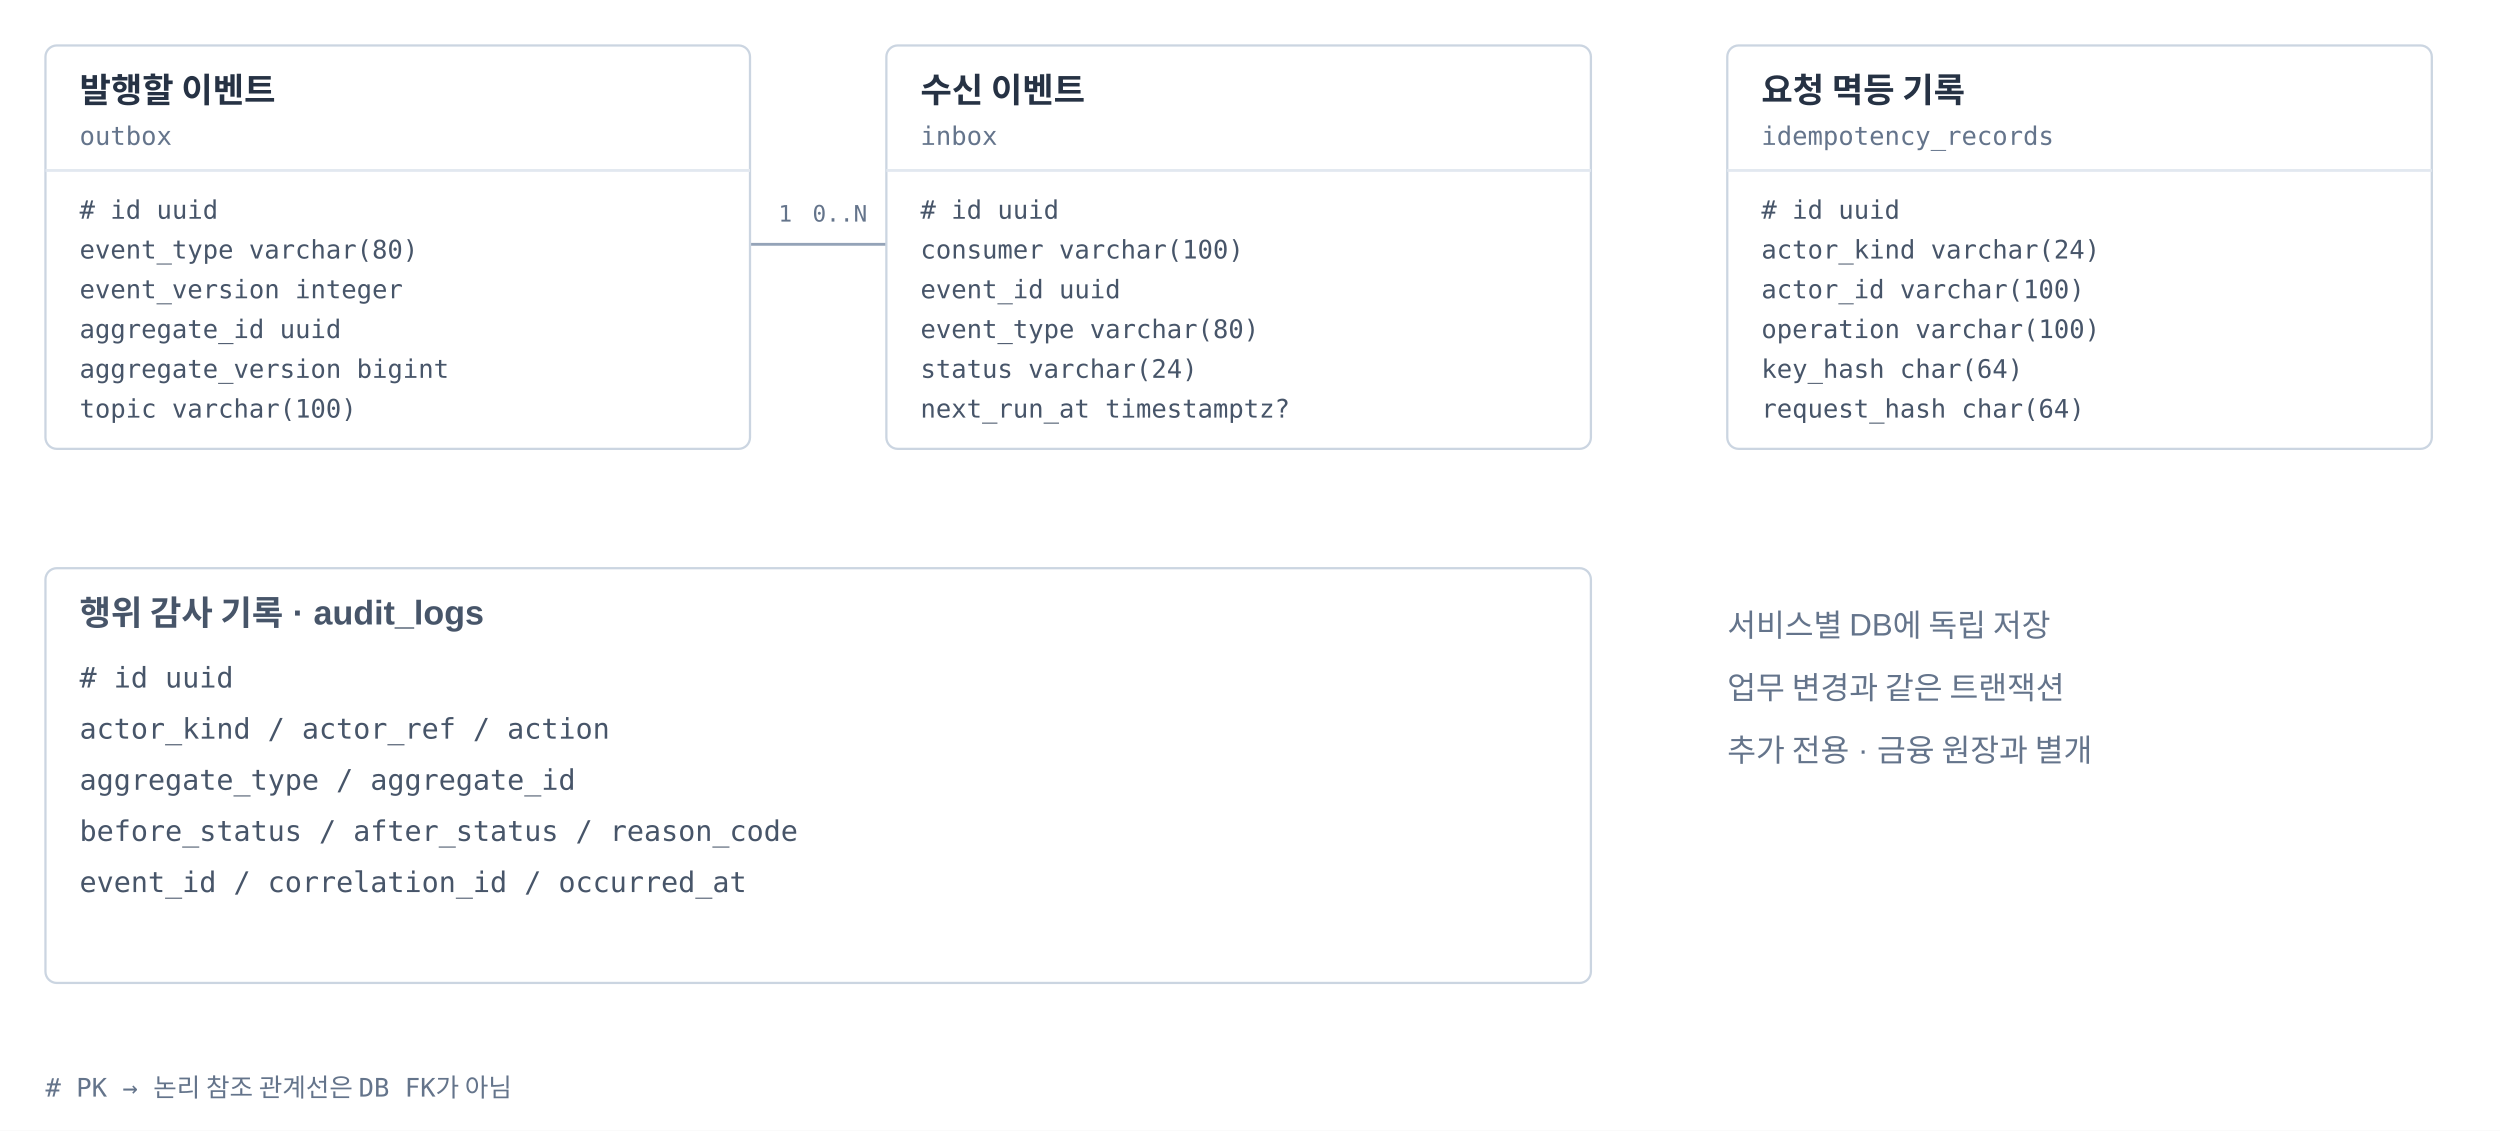
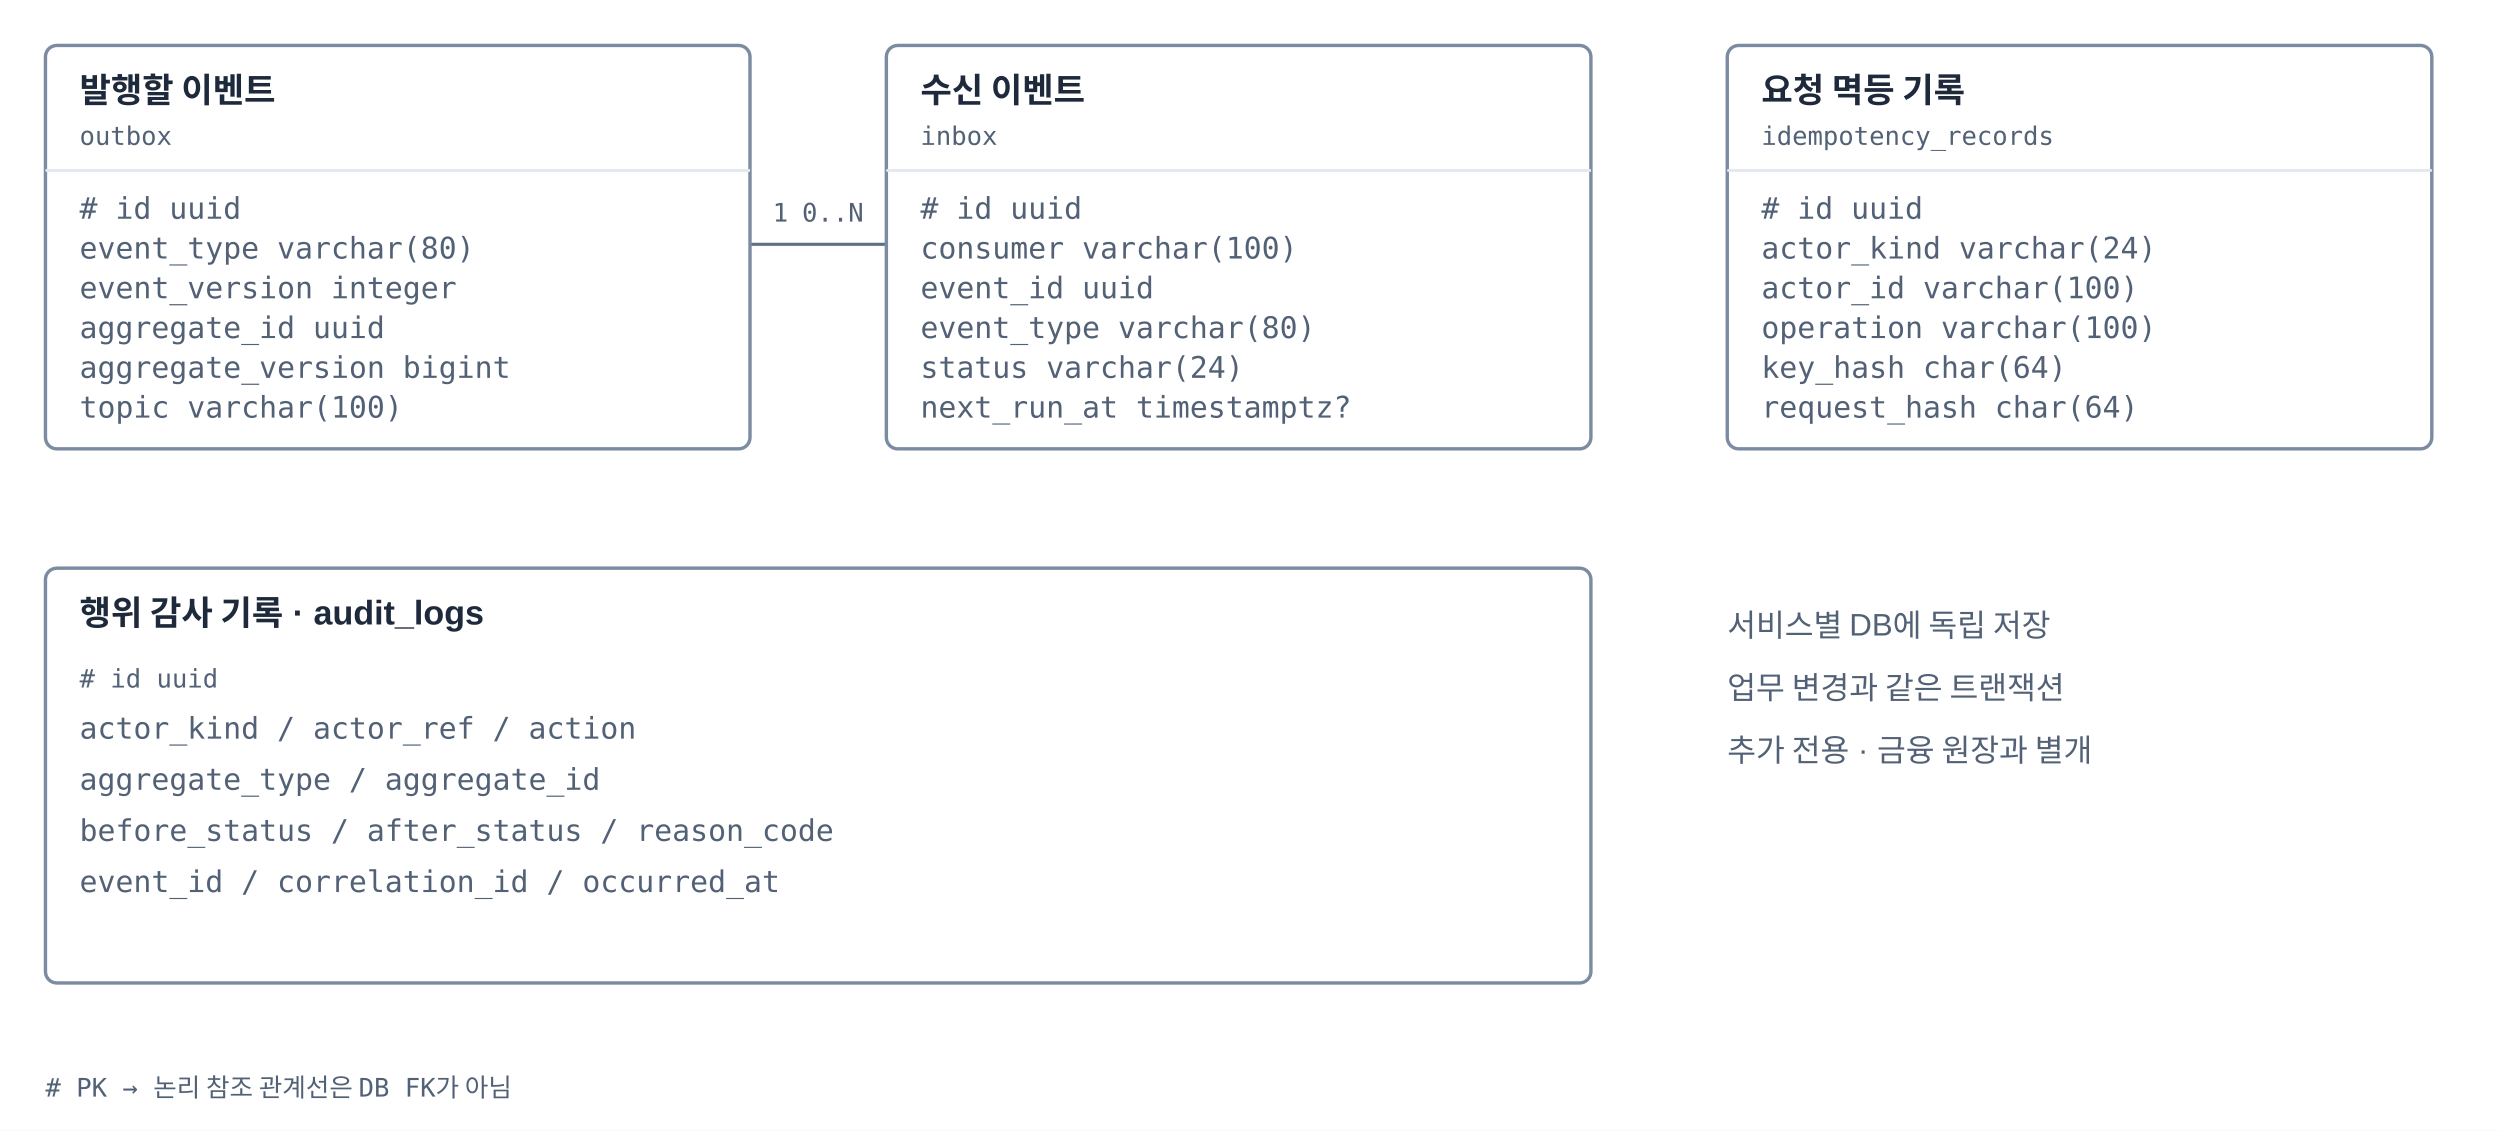
<svg xmlns="http://www.w3.org/2000/svg" width="880" height="398" viewBox="0 0 880 398" role="img" aria-labelledby="title desc">
-   <rect width="880" height="398" fill="#fff" />
-   <path data-relation="outbox:inbox" d="M264,86 L312,86" fill="none" stroke="#94a3b8" stroke-width="1" />
+   <rect width="880" height="398" fill="#ffffff" />
+   <path data-relation="outbox:inbox" d="M264,86 L312,86" fill="none" stroke="#607084" stroke-width="1.1" />
  <g data-entity="outbox" data-box="16,16,248,142">
-     <rect x="16" y="16" width="248" height="142" rx="4" fill="#fff" stroke="#cbd5e1" stroke-width="0.8" />
+     <rect x="16" y="16" width="248" height="142" rx="4" fill="#ffffff" stroke="#7b8ba2" stroke-width="1.2" />
    <path d="M16 60h248" stroke="#e2e8f0" />
-     <text x="28" y="36" font-family="Geist, Arial, Apple SD Gothic Neo, sans-serif" font-size="12" font-weight="600" fill="#263244">발행할 이벤트</text>
-     <text x="28" y="51" font-family="Geist Mono, SFMono-Regular, monospace" font-size="9" font-weight="400" fill="#64748b">outbox</text>
-     <text x="28" y="77" font-family="Geist Mono, SFMono-Regular, monospace" font-size="9" font-weight="400" fill="#475569"># id uuid</text>
-     <text x="28" y="91" font-family="Geist Mono, SFMono-Regular, monospace" font-size="9" font-weight="400" fill="#475569">event_type varchar(80)</text>
-     <text x="28" y="105" font-family="Geist Mono, SFMono-Regular, monospace" font-size="9" font-weight="400" fill="#475569">event_version integer</text>
-     <text x="28" y="119" font-family="Geist Mono, SFMono-Regular, monospace" font-size="9" font-weight="400" fill="#475569">aggregate_id uuid</text>
-     <text x="28" y="133" font-family="Geist Mono, SFMono-Regular, monospace" font-size="9" font-weight="400" fill="#475569">aggregate_version bigint</text>
-     <text x="28" y="147" font-family="Geist Mono, SFMono-Regular, monospace" font-size="9" font-weight="400" fill="#475569">topic varchar(100)</text>
+     <text x="28" y="36" font-family="Geist, Arial, Apple SD Gothic Neo, sans-serif" font-size="12" font-weight="600" fill="#1e293b">발행할 이벤트</text>
+     <text x="28" y="51" font-family="Geist Mono, SFMono-Regular, monospace" font-size="9" font-weight="400" fill="#526176">outbox</text>
+     <text x="28" y="77" font-family="Geist Mono, SFMono-Regular, monospace" font-size="10.5" font-weight="400" fill="#526176"># id uuid</text>
+     <text x="28" y="91" font-family="Geist Mono, SFMono-Regular, monospace" font-size="10.5" font-weight="400" fill="#526176">event_type varchar(80)</text>
+     <text x="28" y="105" font-family="Geist Mono, SFMono-Regular, monospace" font-size="10.5" font-weight="400" fill="#526176">event_version integer</text>
+     <text x="28" y="119" font-family="Geist Mono, SFMono-Regular, monospace" font-size="10.5" font-weight="400" fill="#526176">aggregate_id uuid</text>
+     <text x="28" y="133" font-family="Geist Mono, SFMono-Regular, monospace" font-size="10.5" font-weight="400" fill="#526176">aggregate_version bigint</text>
+     <text x="28" y="147" font-family="Geist Mono, SFMono-Regular, monospace" font-size="10.5" font-weight="400" fill="#526176">topic varchar(100)</text>
  </g>
  <g data-entity="inbox" data-box="312,16,248,142">
-     <rect x="312" y="16" width="248" height="142" rx="4" fill="#fff" stroke="#cbd5e1" stroke-width="0.8" />
+     <rect x="312" y="16" width="248" height="142" rx="4" fill="#ffffff" stroke="#7b8ba2" stroke-width="1.2" />
    <path d="M312 60h248" stroke="#e2e8f0" />
-     <text x="324" y="36" font-family="Geist, Arial, Apple SD Gothic Neo, sans-serif" font-size="12" font-weight="600" fill="#263244">수신 이벤트</text>
-     <text x="324" y="51" font-family="Geist Mono, SFMono-Regular, monospace" font-size="9" font-weight="400" fill="#64748b">inbox</text>
-     <text x="324" y="77" font-family="Geist Mono, SFMono-Regular, monospace" font-size="9" font-weight="400" fill="#475569"># id uuid</text>
-     <text x="324" y="91" font-family="Geist Mono, SFMono-Regular, monospace" font-size="9" font-weight="400" fill="#475569">consumer varchar(100)</text>
-     <text x="324" y="105" font-family="Geist Mono, SFMono-Regular, monospace" font-size="9" font-weight="400" fill="#475569">event_id uuid</text>
-     <text x="324" y="119" font-family="Geist Mono, SFMono-Regular, monospace" font-size="9" font-weight="400" fill="#475569">event_type varchar(80)</text>
-     <text x="324" y="133" font-family="Geist Mono, SFMono-Regular, monospace" font-size="9" font-weight="400" fill="#475569">status varchar(24)</text>
-     <text x="324" y="147" font-family="Geist Mono, SFMono-Regular, monospace" font-size="9" font-weight="400" fill="#475569">next_run_at timestamptz?</text>
+     <text x="324" y="36" font-family="Geist, Arial, Apple SD Gothic Neo, sans-serif" font-size="12" font-weight="600" fill="#1e293b">수신 이벤트</text>
+     <text x="324" y="51" font-family="Geist Mono, SFMono-Regular, monospace" font-size="9" font-weight="400" fill="#526176">inbox</text>
+     <text x="324" y="77" font-family="Geist Mono, SFMono-Regular, monospace" font-size="10.5" font-weight="400" fill="#526176"># id uuid</text>
+     <text x="324" y="91" font-family="Geist Mono, SFMono-Regular, monospace" font-size="10.5" font-weight="400" fill="#526176">consumer varchar(100)</text>
+     <text x="324" y="105" font-family="Geist Mono, SFMono-Regular, monospace" font-size="10.5" font-weight="400" fill="#526176">event_id uuid</text>
+     <text x="324" y="119" font-family="Geist Mono, SFMono-Regular, monospace" font-size="10.5" font-weight="400" fill="#526176">event_type varchar(80)</text>
+     <text x="324" y="133" font-family="Geist Mono, SFMono-Regular, monospace" font-size="10.5" font-weight="400" fill="#526176">status varchar(24)</text>
+     <text x="324" y="147" font-family="Geist Mono, SFMono-Regular, monospace" font-size="10.5" font-weight="400" fill="#526176">next_run_at timestamptz?</text>
  </g>
  <g data-entity="idempotency_records" data-box="608,16,248,142">
-     <rect x="608" y="16" width="248" height="142" rx="4" fill="#fff" stroke="#cbd5e1" stroke-width="0.8" />
+     <rect x="608" y="16" width="248" height="142" rx="4" fill="#ffffff" stroke="#7b8ba2" stroke-width="1.2" />
    <path d="M608 60h248" stroke="#e2e8f0" />
-     <text x="620" y="36" font-family="Geist, Arial, Apple SD Gothic Neo, sans-serif" font-size="12" font-weight="600" fill="#263244">요청 멱등 기록</text>
-     <text x="620" y="51" font-family="Geist Mono, SFMono-Regular, monospace" font-size="9" font-weight="400" fill="#64748b">idempotency_records</text>
-     <text x="620" y="77" font-family="Geist Mono, SFMono-Regular, monospace" font-size="9" font-weight="400" fill="#475569"># id uuid</text>
-     <text x="620" y="91" font-family="Geist Mono, SFMono-Regular, monospace" font-size="9" font-weight="400" fill="#475569">actor_kind varchar(24)</text>
-     <text x="620" y="105" font-family="Geist Mono, SFMono-Regular, monospace" font-size="9" font-weight="400" fill="#475569">actor_id varchar(100)</text>
-     <text x="620" y="119" font-family="Geist Mono, SFMono-Regular, monospace" font-size="9" font-weight="400" fill="#475569">operation varchar(100)</text>
-     <text x="620" y="133" font-family="Geist Mono, SFMono-Regular, monospace" font-size="9" font-weight="400" fill="#475569">key_hash char(64)</text>
-     <text x="620" y="147" font-family="Geist Mono, SFMono-Regular, monospace" font-size="9" font-weight="400" fill="#475569">request_hash char(64)</text>
+     <text x="620" y="36" font-family="Geist, Arial, Apple SD Gothic Neo, sans-serif" font-size="12" font-weight="600" fill="#1e293b">요청 멱등 기록</text>
+     <text x="620" y="51" font-family="Geist Mono, SFMono-Regular, monospace" font-size="9" font-weight="400" fill="#526176">idempotency_records</text>
+     <text x="620" y="77" font-family="Geist Mono, SFMono-Regular, monospace" font-size="10.5" font-weight="400" fill="#526176"># id uuid</text>
+     <text x="620" y="91" font-family="Geist Mono, SFMono-Regular, monospace" font-size="10.5" font-weight="400" fill="#526176">actor_kind varchar(24)</text>
+     <text x="620" y="105" font-family="Geist Mono, SFMono-Regular, monospace" font-size="10.5" font-weight="400" fill="#526176">actor_id varchar(100)</text>
+     <text x="620" y="119" font-family="Geist Mono, SFMono-Regular, monospace" font-size="10.5" font-weight="400" fill="#526176">operation varchar(100)</text>
+     <text x="620" y="133" font-family="Geist Mono, SFMono-Regular, monospace" font-size="10.5" font-weight="400" fill="#526176">key_hash char(64)</text>
+     <text x="620" y="147" font-family="Geist Mono, SFMono-Regular, monospace" font-size="10.5" font-weight="400" fill="#526176">request_hash char(64)</text>
  </g>
-   <text x="274" y="78" font-family="Geist Mono, SFMono-Regular, monospace" font-size="8" font-weight="400" fill="#64748b">1</text>
-   <text x="286" y="78" font-family="Geist Mono, SFMono-Regular, monospace" font-size="8" font-weight="400" fill="#64748b">0..N</text>
-   <text x="16" y="386" font-family="Geist Mono, SFMono-Regular, monospace" font-size="9" font-weight="400" fill="#64748b"># PK   → 논리 참조   관계선은 DB FK가 아님</text>
+   <text x="272" y="78" font-family="Geist Mono, SFMono-Regular, monospace" font-size="9" font-weight="400" fill="#526176" text-anchor="start">1</text>
+   <text x="304" y="78" font-family="Geist Mono, SFMono-Regular, monospace" font-size="9" font-weight="400" fill="#526176" text-anchor="end">0..N</text>
+   <text x="16" y="386" font-family="Geist Mono, SFMono-Regular, monospace" font-size="9" font-weight="400" fill="#526176"># PK   → 논리 참조   관계선은 DB FK가 아님</text>
  <g data-entity="audit_logs" data-box="16,200,544,146">
-     <rect x="16" y="200" width="544" height="146" rx="4" fill="#fff" stroke="#cbd5e1" stroke-width="0.8" />
-     <text x="28" y="220" font-family="Geist, Arial, Apple SD Gothic Neo, sans-serif" font-size="12" fill="#475569" font-weight="600">행위 감사 기록 · audit_logs</text>
-     <text x="28" y="242" font-family="Geist Mono, SFMono-Regular, monospace" font-size="10" fill="#475569" font-weight="400"># id uuid</text>
-     <text x="28" y="260" font-family="Geist Mono, SFMono-Regular, monospace" font-size="10" fill="#475569" font-weight="400">actor_kind / actor_ref / action</text>
-     <text x="28" y="278" font-family="Geist Mono, SFMono-Regular, monospace" font-size="10" fill="#475569" font-weight="400">aggregate_type / aggregate_id</text>
-     <text x="28" y="296" font-family="Geist Mono, SFMono-Regular, monospace" font-size="10" fill="#475569" font-weight="400">before_status / after_status / reason_code</text>
-     <text x="28" y="314" font-family="Geist Mono, SFMono-Regular, monospace" font-size="10" fill="#475569" font-weight="400">event_id / correlation_id / occurred_at</text>
+     <rect x="16" y="200" width="544" height="146" rx="4" fill="#ffffff" stroke="#7b8ba2" stroke-width="1.2" />
+     <text x="28" y="220" font-family="Geist, Arial, Apple SD Gothic Neo, sans-serif" font-size="12" fill="#1e293b" font-weight="600">행위 감사 기록 · audit_logs</text>
+     <text x="28" y="242" font-family="Geist Mono, SFMono-Regular, monospace" font-size="9" fill="#526176" font-weight="400"># id uuid</text>
+     <text x="28" y="260" font-family="Geist Mono, SFMono-Regular, monospace" font-size="10.5" fill="#526176" font-weight="400">actor_kind / actor_ref / action</text>
+     <text x="28" y="278" font-family="Geist Mono, SFMono-Regular, monospace" font-size="10.5" fill="#526176" font-weight="400">aggregate_type / aggregate_id</text>
+     <text x="28" y="296" font-family="Geist Mono, SFMono-Regular, monospace" font-size="10.5" fill="#526176" font-weight="400">before_status / after_status / reason_code</text>
+     <text x="28" y="314" font-family="Geist Mono, SFMono-Regular, monospace" font-size="10.5" fill="#526176" font-weight="400">event_id / correlation_id / occurred_at</text>
  </g>
-   <text x="608" y="224" font-family="Geist, Arial, sans-serif" font-size="11" fill="#64748b">서비스별 DB에 독립 저장</text>
-   <text x="608" y="246" font-family="Geist, Arial, sans-serif" font-size="11" fill="#64748b">업무 변경과 같은 트랜잭션</text>
-   <text x="608" y="268" font-family="Geist, Arial, sans-serif" font-size="11" fill="#64748b">추가 전용 · 금융 원장과 별개</text>
+   <text x="608" y="224" font-family="Geist, Arial, sans-serif" font-size="11" fill="#526176">서비스별 DB에 독립 저장</text>
+   <text x="608" y="246" font-family="Geist, Arial, sans-serif" font-size="11" fill="#526176">업무 변경과 같은 트랜잭션</text>
+   <text x="608" y="268" font-family="Geist, Arial, sans-serif" font-size="11" fill="#526176">추가 전용 · 금융 원장과 별개</text>
</svg>
